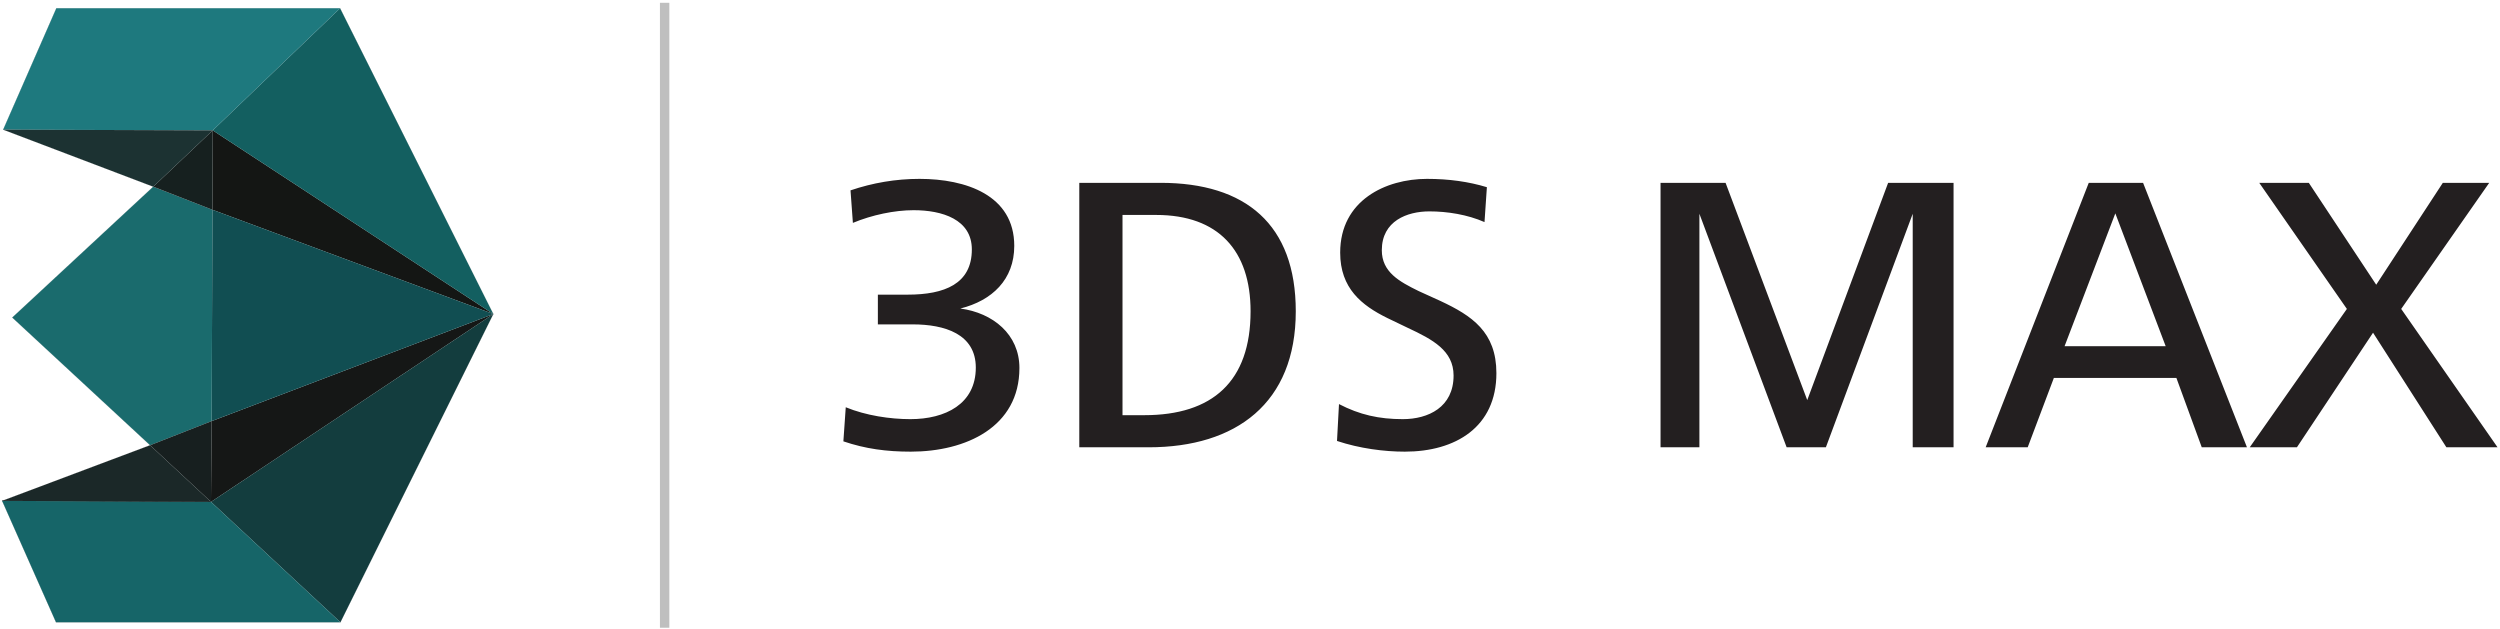
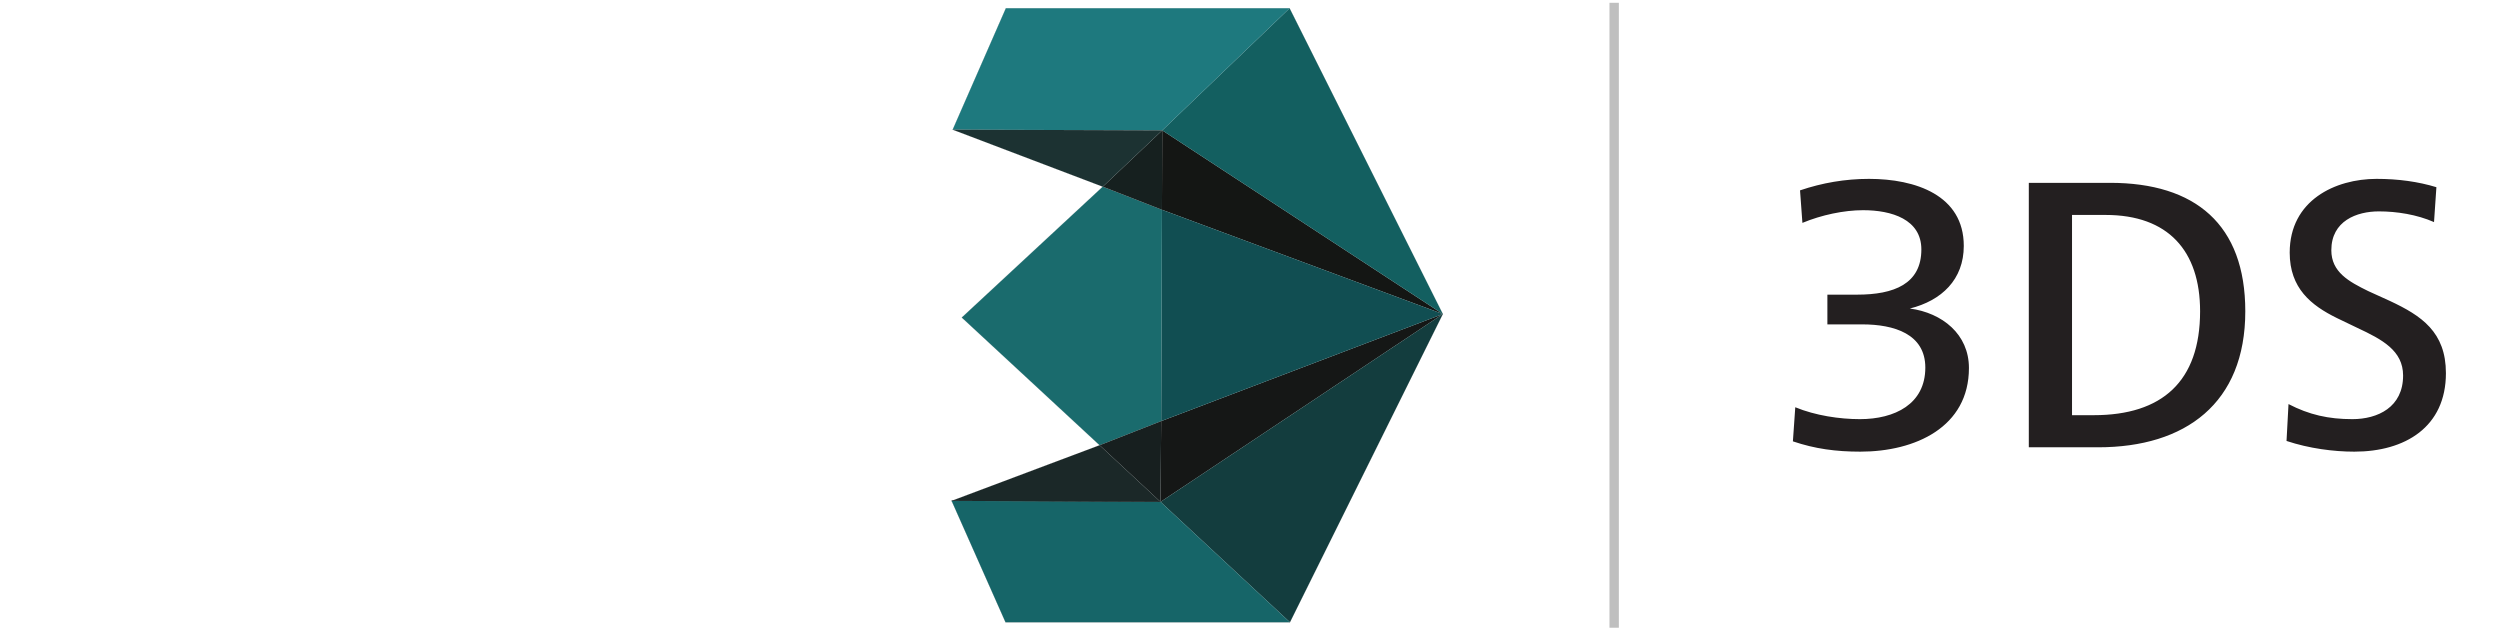
- <svg xmlns="http://www.w3.org/2000/svg" viewBox="0 0 1040 261.333" height="261.333" width="1040" xml:space="preserve" id="svg2" version="1.1">
+ <svg xmlns="http://www.w3.org/2000/svg" viewBox="0 0 250 261.333" height="261.333" width="1040" xml:space="preserve" id="svg2" version="1.1">
  <defs id="defs6" />
  <g transform="matrix(1.333333,0,0,-1.333333,0,261.3333)" id="g10">
    <g transform="scale(0.1)" id="g12">
      <path id="path14" style="fill:#231f20;fill-opacity:1;fill-rule:nonzero;stroke:none" d="m 2631.33,582.992 c 69.28,-23.504 134.84,-32.164 210.3,-32.164 171.95,0 338.95,76.699 338.95,261.02 0,105.148 -82.88,171.953 -184.32,185.558 98.97,24.734 168.24,90.304 168.24,195.454 0,158.34 -150.92,209.06 -295.66,209.06 -74.21,0 -145.97,-12.37 -215.24,-35.87 l 7.42,-101.44 c 59.38,24.74 129.89,39.59 189.27,39.59 89.07,0 181.85,-28.46 181.85,-122.47 0,-107.63 -85.36,-141.03 -200.41,-141.03 h -92.78 v -92.774 h 108.87 c 98.96,0 196.69,-29.692 196.69,-134.84 0,-113.813 -95.26,-160.816 -204.12,-160.816 -63.09,0 -138.55,11.128 -201.64,37.109 z m 870.89,706.358 h 105.15 c 194.22,0 294.42,-111.33 294.42,-300.604 0,-218.961 -118.76,-324.109 -331.53,-324.109 h -68.04 z m 81.64,-724.912 c 272.16,0 458.95,137.312 458.95,424.308 0,270.914 -155.87,400.804 -421.83,400.804 h -253.6 V 564.438 Z m 587.61,19.789 c 70.51,-23.5 147.21,-33.399 211.53,-33.399 158.35,0 285.76,76.699 285.76,244.938 0,128.652 -76.69,179.375 -174.42,225.144 l -68.04,30.93 c -60.62,29.69 -115.05,59.37 -115.05,127.41 0,91.55 79.18,121.23 148.45,121.23 55.67,0 118.76,-9.89 171.95,-33.39 l 7.42,108.86 c -56.9,17.32 -118.75,25.97 -186.79,25.97 -128.66,0 -270.92,-66.8 -270.92,-230.09 0,-111.33 66.8,-164.53 147.21,-204.115 l 64.33,-30.926 c 76.69,-35.875 142.26,-70.512 142.26,-148.445 0,-98.965 -79.17,-136.074 -158.34,-136.074 -74.23,0 -134.84,13.605 -199.17,47.003 z m 1130.66,-19.789 v 728.622 l 272.16,-728.622 h 122.47 l 270.91,728.622 V 564.438 h 127.42 V 1389.55 H 5890.98 L 5638.61,711.645 5383.78,1389.55 H 5180.9 V 564.438 Z m 1024.29,0 81.65,216.484 h 382.24 l 79.17,-216.484 h 141.03 L 6686.4,1389.55 H 6516.93 L 6195.29,564.438 Z m 273.39,729.862 157.1,-414.413 h -315.45 z m 566.57,-729.862 237.51,357.507 228.86,-357.507 h 159.58 l -300.6,431.73 274.62,393.382 h -144.73 l -207.83,-317.92 -210.3,317.92 h -154.63 l 273.39,-393.382 -303.08,-431.73 h 147.21" />
      <path id="path16" style="fill:none;stroke:#bfbfbf;stroke-width:29.304;stroke-linecap:butt;stroke-linejoin:miter;stroke-miterlimit:22.926;stroke-dasharray:none;stroke-opacity:1" d="M 2073.68,1951.29 V 1.469" />
      <path id="path18" style="fill:none;stroke:#231f20;stroke-width:0.283;stroke-linecap:butt;stroke-linejoin:miter;stroke-miterlimit:22.926;stroke-dasharray:none;stroke-opacity:1" d="m 663.691,1553.27 397.329,380.96 H 175.762 L 9.84,1555.46 Z" />
      <path id="path20" style="fill:none;stroke:#231f20;stroke-width:0.283;stroke-linecap:butt;stroke-linejoin:miter;stroke-miterlimit:22.926;stroke-dasharray:none;stroke-opacity:1" d="M 9.84,1555.46 478.125,1377.53 663.691,1553.27" />
      <path id="path22" style="fill:none;stroke:#231f20;stroke-width:0.283;stroke-linecap:butt;stroke-linejoin:miter;stroke-miterlimit:22.926;stroke-dasharray:none;stroke-opacity:1" d="M 662.801,1305.48 478.125,1377.53 38.223,969.281 468.305,570.855 l 192.113,75.321 3.273,907.094" />
      <path id="path24" style="fill:none;stroke:#231f20;stroke-width:0.283;stroke-linecap:butt;stroke-linejoin:miter;stroke-miterlimit:22.926;stroke-dasharray:none;stroke-opacity:1" d="M 663.691,1553.27 1539.14,980.199 1061.02,1934.23" />
      <path id="path26" style="fill:none;stroke:#231f20;stroke-width:0.283;stroke-linecap:butt;stroke-linejoin:miter;stroke-miterlimit:22.926;stroke-dasharray:none;stroke-opacity:1" d="M 1539.14,980.199 662.801,1305.48" />
      <path id="path28" style="fill:none;stroke:#231f20;stroke-width:0.283;stroke-linecap:butt;stroke-linejoin:miter;stroke-miterlimit:22.926;stroke-dasharray:none;stroke-opacity:1" d="M 660.418,646.176 658.234,394.027" />
      <path id="path30" style="fill:none;stroke:#231f20;stroke-width:0.283;stroke-linecap:butt;stroke-linejoin:miter;stroke-miterlimit:22.926;stroke-dasharray:none;stroke-opacity:1" d="M 1062.12,18.523 468.305,570.855 6.566,397.301 174.672,18.523 Z" />
      <path id="path32" style="fill:none;stroke:#231f20;stroke-width:0.283;stroke-linecap:butt;stroke-linejoin:miter;stroke-miterlimit:22.926;stroke-dasharray:none;stroke-opacity:1" d="M 1062.12,18.523 1539.14,980.199 658.234,394.027" />
      <path id="path34" style="fill:none;stroke:#231f20;stroke-width:0.283;stroke-linecap:butt;stroke-linejoin:miter;stroke-miterlimit:22.926;stroke-dasharray:none;stroke-opacity:1" d="M 1539.14,980.199 660.418,646.176" />
      <path id="path36" style="fill:none;stroke:#231f20;stroke-width:2.16;stroke-linecap:butt;stroke-linejoin:miter;stroke-miterlimit:22.926;stroke-dasharray:none;stroke-opacity:1" d="M 658.234,394.027 6.566,397.301" />
      <path id="path38" style="fill:#141614;fill-opacity:1;fill-rule:evenodd;stroke:none" d="M 662.801,1305.48 1539.14,980.199 663.691,1553.27 Z" />
      <path id="path40" style="fill:#151716;fill-opacity:1;fill-rule:evenodd;stroke:none" d="m 1539.14,980.199 -878.722,-334.023 -2.18,-251.985 0.102,-0.093 880.8,586.101" />
      <path id="path42" style="fill:#135f60;fill-opacity:1;fill-rule:evenodd;stroke:none" d="M 663.691,1553.27 1539.14,980.199 1061.02,1934.23 Z" />
      <path id="path44" style="fill:#133d3e;fill-opacity:1;fill-rule:evenodd;stroke:none" d="M 1539.14,980.199 658.34,394.098 1062.12,18.523 Z" />
      <path id="path46" style="fill:#114e52;fill-opacity:1;fill-rule:evenodd;stroke:none" d="M 660.418,646.176 1539.14,980.199 662.801,1305.48 Z" />
      <path id="path48" style="fill:#1a6b6d;fill-opacity:1;fill-rule:evenodd;stroke:none" d="m 660.418,646.176 2.383,659.304 -184.676,72.05 L 38.223,969.281 468.305,570.855 660.418,646.176" />
      <path id="path50" style="fill:#16201f;fill-opacity:1;fill-rule:evenodd;stroke:none" d="m 478.125,1377.53 184.676,-72.05 0.89,247.79 z" />
      <path id="path52" style="fill:#171f1f;fill-opacity:1;fill-rule:evenodd;stroke:none" d="M 660.418,646.176 468.305,570.855 658.238,394.191 Z" />
      <path id="path54" style="fill:#166568;fill-opacity:1;fill-rule:evenodd;stroke:none" d="M 658.234,394.027 6.566,397.301 174.672,18.523 h 887.448 l -403.78,375.575 -0.106,-0.071" />
      <path id="path56" style="fill:#1e797e;fill-opacity:1;fill-rule:evenodd;stroke:none" d="m 9.84,1555.46 653.851,-2.19 397.329,380.96 H 175.762 L 9.84,1555.46" />
      <path id="path58" style="fill:#1c3232;fill-opacity:1;fill-rule:evenodd;stroke:none" d="M 663.691,1553.27 9.84,1555.46 478.125,1377.53 Z" />
      <path id="path60" style="fill:#1b2828;fill-opacity:1;fill-rule:evenodd;stroke:none" d="M 468.305,570.855 6.566,397.301 658.234,394.027 l 0.004,0.164 -189.933,176.664" />
    </g>
  </g>
</svg>
